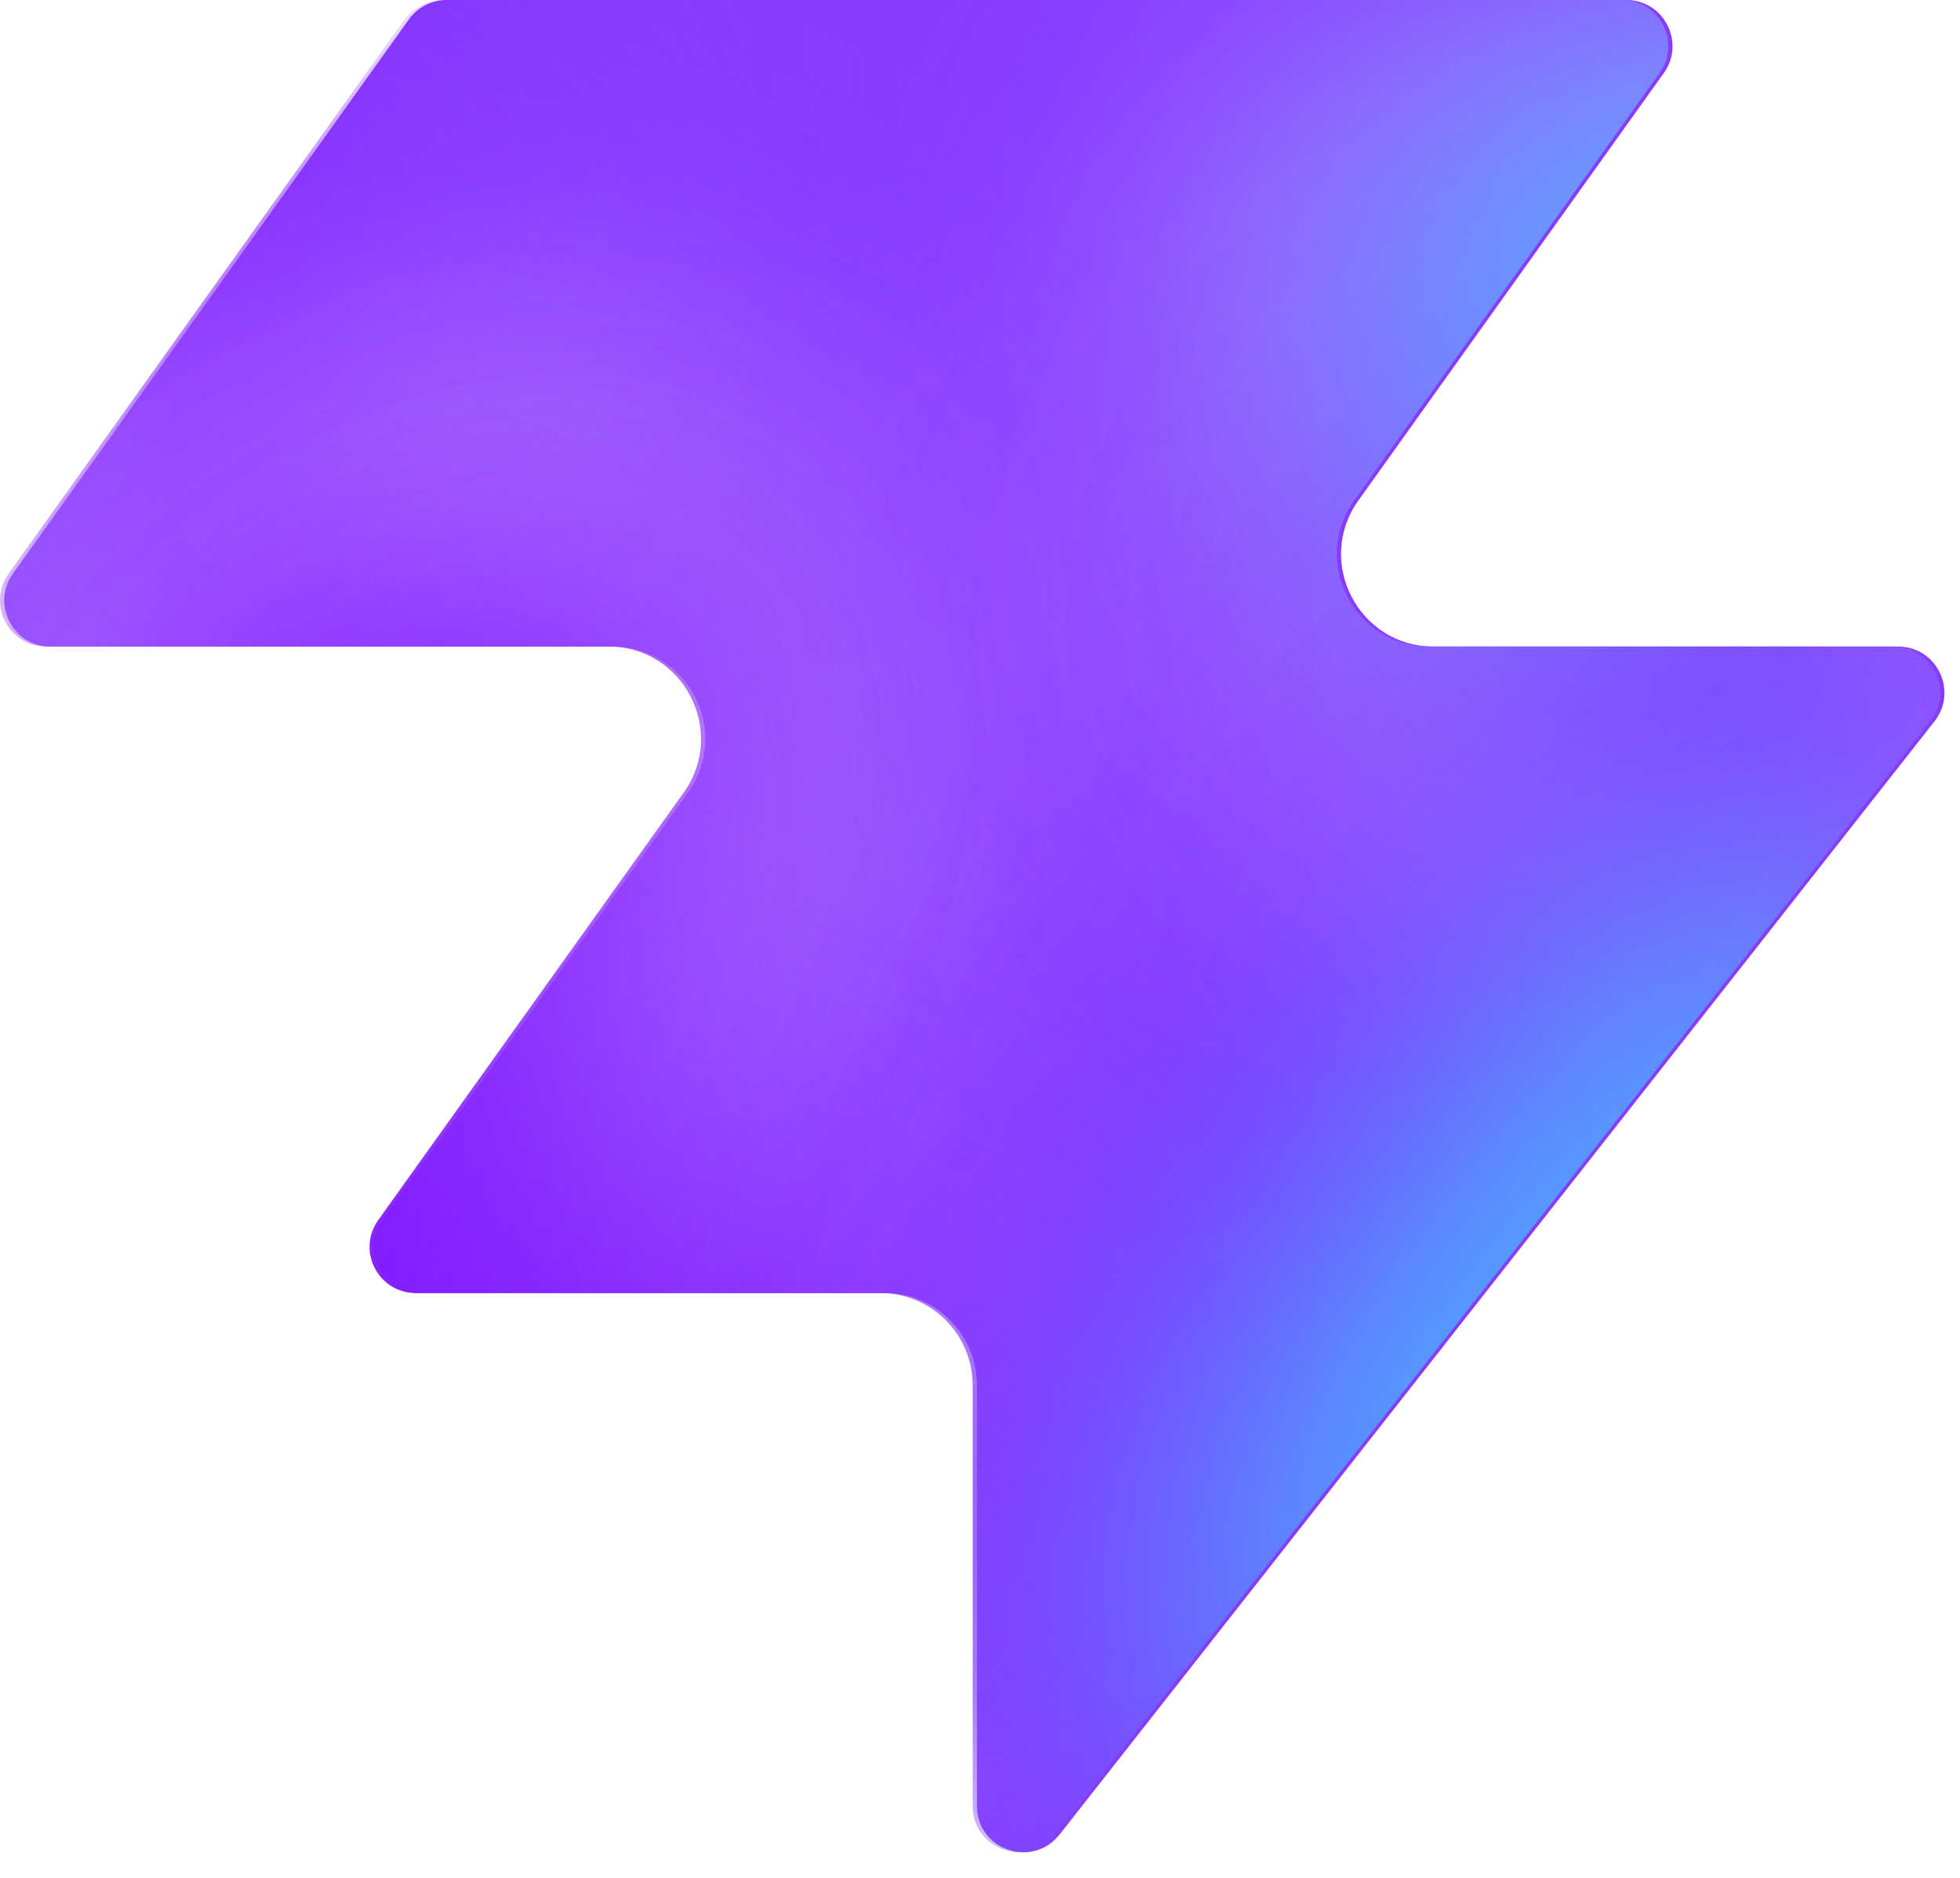
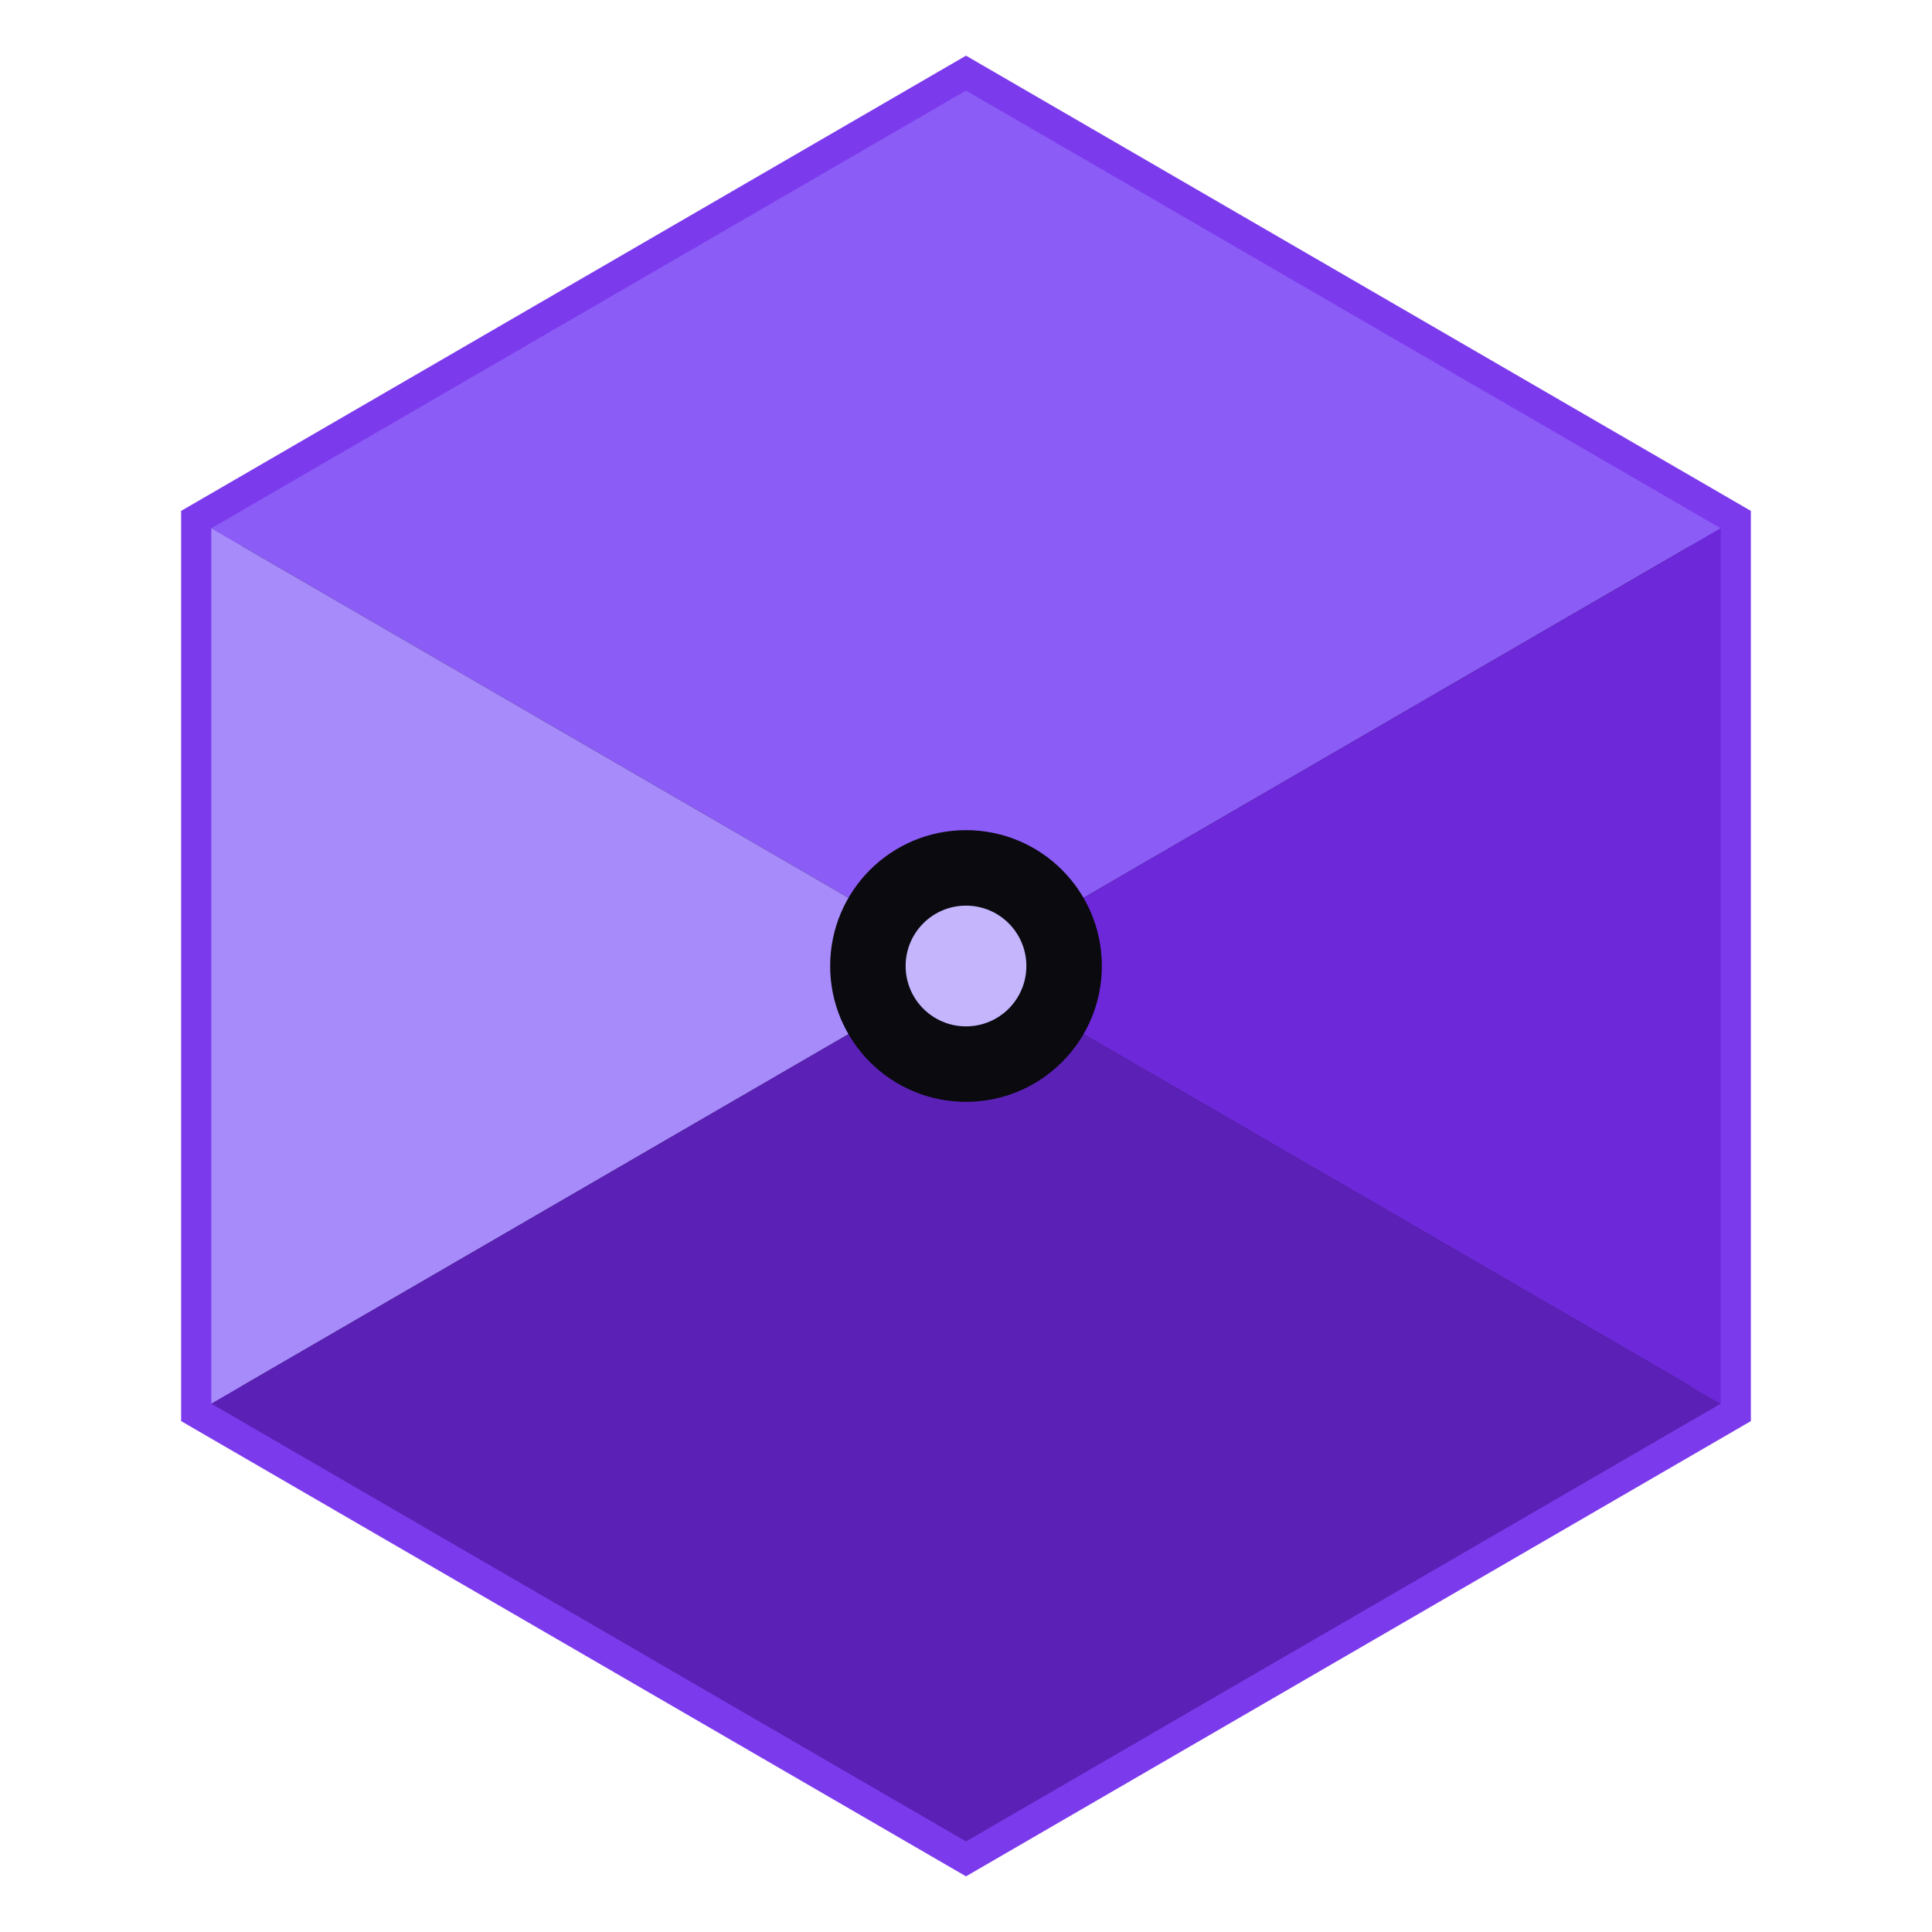
- <svg xmlns="http://www.w3.org/2000/svg" width="48" height="46" fill="none" viewBox="0 0 48 46">
-   <path fill="#863bff" d="M25.946 44.938c-.664.845-2.021.375-2.021-.698V33.937a2.26 2.26 0 0 0-2.262-2.262H10.287c-.92 0-1.456-1.04-.92-1.788l7.48-10.471c1.07-1.497 0-3.578-1.842-3.578H1.237c-.92 0-1.456-1.04-.92-1.788L10.013.474c.214-.297.556-.474.92-.474h28.894c.92 0 1.456 1.04.92 1.788l-7.48 10.471c-1.07 1.498 0 3.579 1.842 3.579h11.377c.943 0 1.473 1.088.89 1.83L25.947 44.94z" style="fill:#863bff;fill:color(display-p3 .525 .23 1);fill-opacity:1" />
-   <mask id="a" width="48" height="46" x="0" y="0" maskUnits="userSpaceOnUse" style="mask-type:alpha">
-     <path fill="#000" d="M25.842 44.938c-.664.844-2.021.375-2.021-.698V33.937a2.26 2.26 0 0 0-2.262-2.262H10.183c-.92 0-1.456-1.04-.92-1.788l7.48-10.471c1.07-1.498 0-3.579-1.842-3.579H1.133c-.92 0-1.456-1.04-.92-1.787L9.91.473c.214-.297.556-.474.92-.474h28.894c.92 0 1.456 1.04.92 1.788l-7.48 10.471c-1.07 1.498 0 3.578 1.842 3.578h11.377c.943 0 1.473 1.088.89 1.832L25.843 44.94z" style="fill:#000;fill-opacity:1" />
-   </mask>
-   <g mask="url(#a)">
-     <g filter="url(#b)">
-       <ellipse cx="5.508" cy="14.704" fill="#ede6ff" rx="5.508" ry="14.704" style="fill:#ede6ff;fill:color(display-p3 .927 .903 1);fill-opacity:1" transform="matrix(.00324 1 1 -.00324 -4.47 31.516)" />
-     </g>
-     <g filter="url(#c)">
-       <ellipse cx="10.399" cy="29.851" fill="#ede6ff" rx="10.399" ry="29.851" style="fill:#ede6ff;fill:color(display-p3 .927 .903 1);fill-opacity:1" transform="matrix(.00324 1 1 -.00324 -39.328 7.883)" />
-     </g>
-     <g filter="url(#d)">
-       <ellipse cx="5.508" cy="30.487" fill="#7e14ff" rx="5.508" ry="30.487" style="fill:#7e14ff;fill:color(display-p3 .492 .077 1);fill-opacity:1" transform="rotate(89.814 -25.913 -14.639)scale(1 -1)" />
-     </g>
-     <g filter="url(#e)">
-       <ellipse cx="5.508" cy="30.599" fill="#7e14ff" rx="5.508" ry="30.599" style="fill:#7e14ff;fill:color(display-p3 .492 .077 1);fill-opacity:1" transform="rotate(89.814 -32.644 -3.334)scale(1 -1)" />
-     </g>
-     <g filter="url(#f)">
-       <ellipse cx="5.508" cy="30.599" fill="#7e14ff" rx="5.508" ry="30.599" style="fill:#7e14ff;fill:color(display-p3 .492 .077 1);fill-opacity:1" transform="matrix(.00324 1 1 -.00324 -34.34 30.47)" />
-     </g>
-     <g filter="url(#g)">
-       <ellipse cx="14.072" cy="22.078" fill="#ede6ff" rx="14.072" ry="22.078" style="fill:#ede6ff;fill:color(display-p3 .927 .903 1);fill-opacity:1" transform="rotate(93.35 24.506 48.493)scale(-1 1)" />
-     </g>
-     <g filter="url(#h)">
-       <ellipse cx="3.47" cy="21.501" fill="#7e14ff" rx="3.47" ry="21.501" style="fill:#7e14ff;fill:color(display-p3 .492 .077 1);fill-opacity:1" transform="rotate(89.009 28.708 47.59)scale(-1 1)" />
-     </g>
-     <g filter="url(#i)">
-       <ellipse cx="3.47" cy="21.501" fill="#7e14ff" rx="3.47" ry="21.501" style="fill:#7e14ff;fill:color(display-p3 .492 .077 1);fill-opacity:1" transform="rotate(89.009 28.708 47.59)scale(-1 1)" />
-     </g>
-     <g filter="url(#j)">
-       <ellipse cx=".387" cy="8.972" fill="#7e14ff" rx="4.407" ry="29.108" style="fill:#7e14ff;fill:color(display-p3 .492 .077 1);fill-opacity:1" transform="rotate(39.51 .387 8.972)" />
-     </g>
-     <g filter="url(#k)">
-       <ellipse cx="47.523" cy="-6.092" fill="#7e14ff" rx="4.407" ry="29.108" style="fill:#7e14ff;fill:color(display-p3 .492 .077 1);fill-opacity:1" transform="rotate(37.892 47.523 -6.092)" />
-     </g>
-     <g filter="url(#l)">
-       <ellipse cx="41.412" cy="6.333" fill="#47bfff" rx="5.971" ry="9.665" style="fill:#47bfff;fill:color(display-p3 .28 .748 1);fill-opacity:1" transform="rotate(37.892 41.412 6.333)" />
-     </g>
-     <g filter="url(#m)">
-       <ellipse cx="-1.879" cy="38.332" fill="#7e14ff" rx="4.407" ry="29.108" style="fill:#7e14ff;fill:color(display-p3 .492 .077 1);fill-opacity:1" transform="rotate(37.892 -1.88 38.332)" />
-     </g>
-     <g filter="url(#n)">
-       <ellipse cx="-1.879" cy="38.332" fill="#7e14ff" rx="4.407" ry="29.108" style="fill:#7e14ff;fill:color(display-p3 .492 .077 1);fill-opacity:1" transform="rotate(37.892 -1.88 38.332)" />
-     </g>
-     <g filter="url(#o)">
-       <ellipse cx="35.651" cy="29.907" fill="#7e14ff" rx="4.407" ry="29.108" style="fill:#7e14ff;fill:color(display-p3 .492 .077 1);fill-opacity:1" transform="rotate(37.892 35.651 29.907)" />
-     </g>
-     <g filter="url(#p)">
-       <ellipse cx="38.418" cy="32.4" fill="#47bfff" rx="5.971" ry="15.297" style="fill:#47bfff;fill:color(display-p3 .28 .748 1);fill-opacity:1" transform="rotate(37.892 38.418 32.4)" />
-     </g>
+ <svg xmlns="http://www.w3.org/2000/svg" width="64" height="64" viewBox="0 0 64 64">
+   <g transform="translate(32,32) scale(0.5)">
+     <polygon points="0,-58 50,-29 50,29 0,58 -50,29 -50,-29" fill="#1a1330" stroke="#7c3aed" stroke-width="4" />
+     <polygon points="0,-58 50,-29 0,0 -50,-29" fill="#8b5cf6" />
+     <polygon points="50,-29 50,29 0,0" fill="#6d28d9" />
+     <polygon points="-50,-29 -50,29 0,0" fill="#a78bfa" />
+     <polygon points="0,58 50,29 0,0 -50,29" fill="#5b21b6" />
+     <circle cx="0" cy="0" r="9" fill="#0a0a0f" />
+     <circle cx="0" cy="0" r="4" fill="#c4b5fd" />
  </g>
-   <defs>
-     <filter id="b" width="60.045" height="41.654" x="-19.77" y="16.149" color-interpolation-filters="sRGB" filterUnits="userSpaceOnUse">
-       <feFlood flood-opacity="0" result="BackgroundImageFix" />
-       <feBlend in="SourceGraphic" in2="BackgroundImageFix" result="shape" />
-       <feGaussianBlur result="effect1_foregroundBlur_2002_17158" stdDeviation="7.659" />
-     </filter>
-     <filter id="c" width="90.34" height="51.437" x="-54.613" y="-7.533" color-interpolation-filters="sRGB" filterUnits="userSpaceOnUse">
-       <feFlood flood-opacity="0" result="BackgroundImageFix" />
-       <feBlend in="SourceGraphic" in2="BackgroundImageFix" result="shape" />
-       <feGaussianBlur result="effect1_foregroundBlur_2002_17158" stdDeviation="7.659" />
-     </filter>
-     <filter id="d" width="79.355" height="29.4" x="-49.64" y="2.03" color-interpolation-filters="sRGB" filterUnits="userSpaceOnUse">
-       <feFlood flood-opacity="0" result="BackgroundImageFix" />
-       <feBlend in="SourceGraphic" in2="BackgroundImageFix" result="shape" />
-       <feGaussianBlur result="effect1_foregroundBlur_2002_17158" stdDeviation="4.596" />
-     </filter>
-     <filter id="e" width="79.579" height="29.4" x="-45.045" y="20.029" color-interpolation-filters="sRGB" filterUnits="userSpaceOnUse">
-       <feFlood flood-opacity="0" result="BackgroundImageFix" />
-       <feBlend in="SourceGraphic" in2="BackgroundImageFix" result="shape" />
-       <feGaussianBlur result="effect1_foregroundBlur_2002_17158" stdDeviation="4.596" />
-     </filter>
-     <filter id="f" width="79.579" height="29.4" x="-43.513" y="21.178" color-interpolation-filters="sRGB" filterUnits="userSpaceOnUse">
-       <feFlood flood-opacity="0" result="BackgroundImageFix" />
-       <feBlend in="SourceGraphic" in2="BackgroundImageFix" result="shape" />
-       <feGaussianBlur result="effect1_foregroundBlur_2002_17158" stdDeviation="4.596" />
-     </filter>
-     <filter id="g" width="74.749" height="58.852" x="15.756" y="-17.901" color-interpolation-filters="sRGB" filterUnits="userSpaceOnUse">
-       <feFlood flood-opacity="0" result="BackgroundImageFix" />
-       <feBlend in="SourceGraphic" in2="BackgroundImageFix" result="shape" />
-       <feGaussianBlur result="effect1_foregroundBlur_2002_17158" stdDeviation="7.659" />
-     </filter>
-     <filter id="h" width="61.377" height="25.362" x="23.548" y="2.284" color-interpolation-filters="sRGB" filterUnits="userSpaceOnUse">
-       <feFlood flood-opacity="0" result="BackgroundImageFix" />
-       <feBlend in="SourceGraphic" in2="BackgroundImageFix" result="shape" />
-       <feGaussianBlur result="effect1_foregroundBlur_2002_17158" stdDeviation="4.596" />
-     </filter>
-     <filter id="i" width="61.377" height="25.362" x="23.548" y="2.284" color-interpolation-filters="sRGB" filterUnits="userSpaceOnUse">
-       <feFlood flood-opacity="0" result="BackgroundImageFix" />
-       <feBlend in="SourceGraphic" in2="BackgroundImageFix" result="shape" />
-       <feGaussianBlur result="effect1_foregroundBlur_2002_17158" stdDeviation="4.596" />
-     </filter>
-     <filter id="j" width="56.045" height="63.649" x="-27.636" y="-22.853" color-interpolation-filters="sRGB" filterUnits="userSpaceOnUse">
-       <feFlood flood-opacity="0" result="BackgroundImageFix" />
-       <feBlend in="SourceGraphic" in2="BackgroundImageFix" result="shape" />
-       <feGaussianBlur result="effect1_foregroundBlur_2002_17158" stdDeviation="4.596" />
-     </filter>
-     <filter id="k" width="54.814" height="64.646" x="20.116" y="-38.415" color-interpolation-filters="sRGB" filterUnits="userSpaceOnUse">
-       <feFlood flood-opacity="0" result="BackgroundImageFix" />
-       <feBlend in="SourceGraphic" in2="BackgroundImageFix" result="shape" />
-       <feGaussianBlur result="effect1_foregroundBlur_2002_17158" stdDeviation="4.596" />
-     </filter>
-     <filter id="l" width="33.541" height="35.313" x="24.641" y="-11.323" color-interpolation-filters="sRGB" filterUnits="userSpaceOnUse">
-       <feFlood flood-opacity="0" result="BackgroundImageFix" />
-       <feBlend in="SourceGraphic" in2="BackgroundImageFix" result="shape" />
-       <feGaussianBlur result="effect1_foregroundBlur_2002_17158" stdDeviation="4.596" />
-     </filter>
-     <filter id="m" width="54.814" height="64.646" x="-29.286" y="6.009" color-interpolation-filters="sRGB" filterUnits="userSpaceOnUse">
-       <feFlood flood-opacity="0" result="BackgroundImageFix" />
-       <feBlend in="SourceGraphic" in2="BackgroundImageFix" result="shape" />
-       <feGaussianBlur result="effect1_foregroundBlur_2002_17158" stdDeviation="4.596" />
-     </filter>
-     <filter id="n" width="54.814" height="64.646" x="-29.286" y="6.009" color-interpolation-filters="sRGB" filterUnits="userSpaceOnUse">
-       <feFlood flood-opacity="0" result="BackgroundImageFix" />
-       <feBlend in="SourceGraphic" in2="BackgroundImageFix" result="shape" />
-       <feGaussianBlur result="effect1_foregroundBlur_2002_17158" stdDeviation="4.596" />
-     </filter>
-     <filter id="o" width="54.814" height="64.646" x="8.244" y="-2.416" color-interpolation-filters="sRGB" filterUnits="userSpaceOnUse">
-       <feFlood flood-opacity="0" result="BackgroundImageFix" />
-       <feBlend in="SourceGraphic" in2="BackgroundImageFix" result="shape" />
-       <feGaussianBlur result="effect1_foregroundBlur_2002_17158" stdDeviation="4.596" />
-     </filter>
-     <filter id="p" width="39.409" height="43.623" x="18.713" y="10.588" color-interpolation-filters="sRGB" filterUnits="userSpaceOnUse">
-       <feFlood flood-opacity="0" result="BackgroundImageFix" />
-       <feBlend in="SourceGraphic" in2="BackgroundImageFix" result="shape" />
-       <feGaussianBlur result="effect1_foregroundBlur_2002_17158" stdDeviation="4.596" />
-     </filter>
-   </defs>
</svg>
